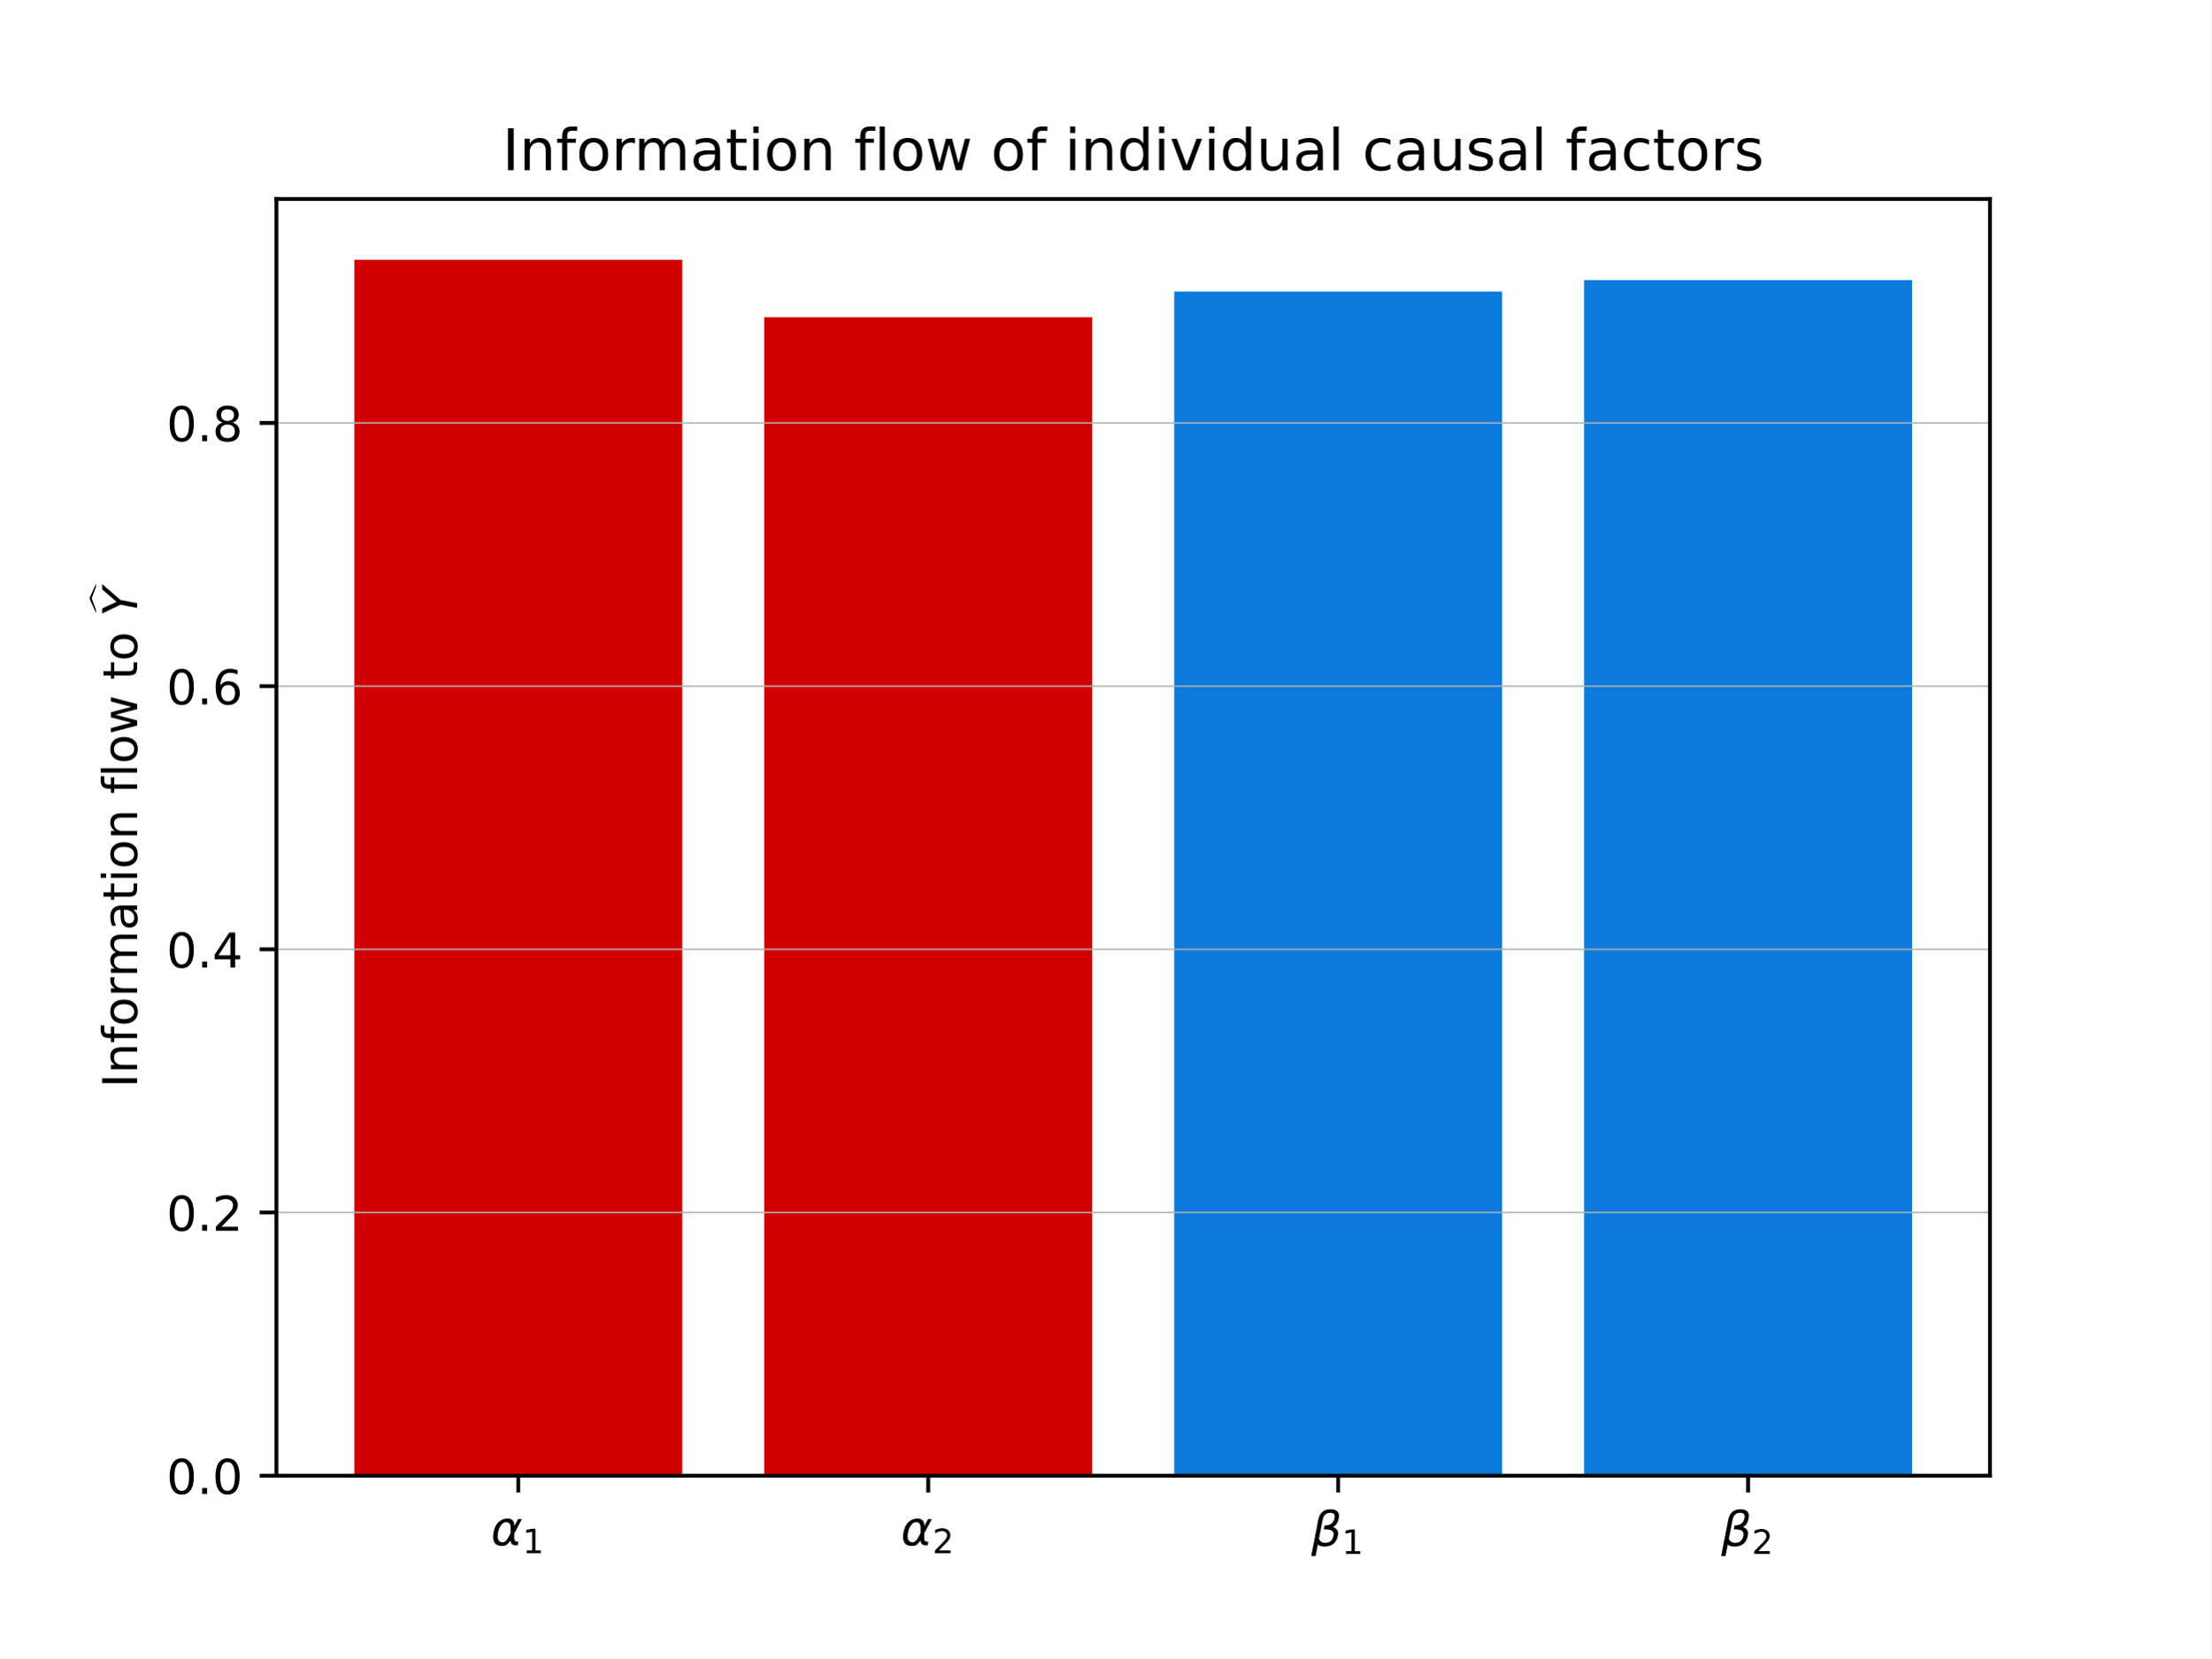
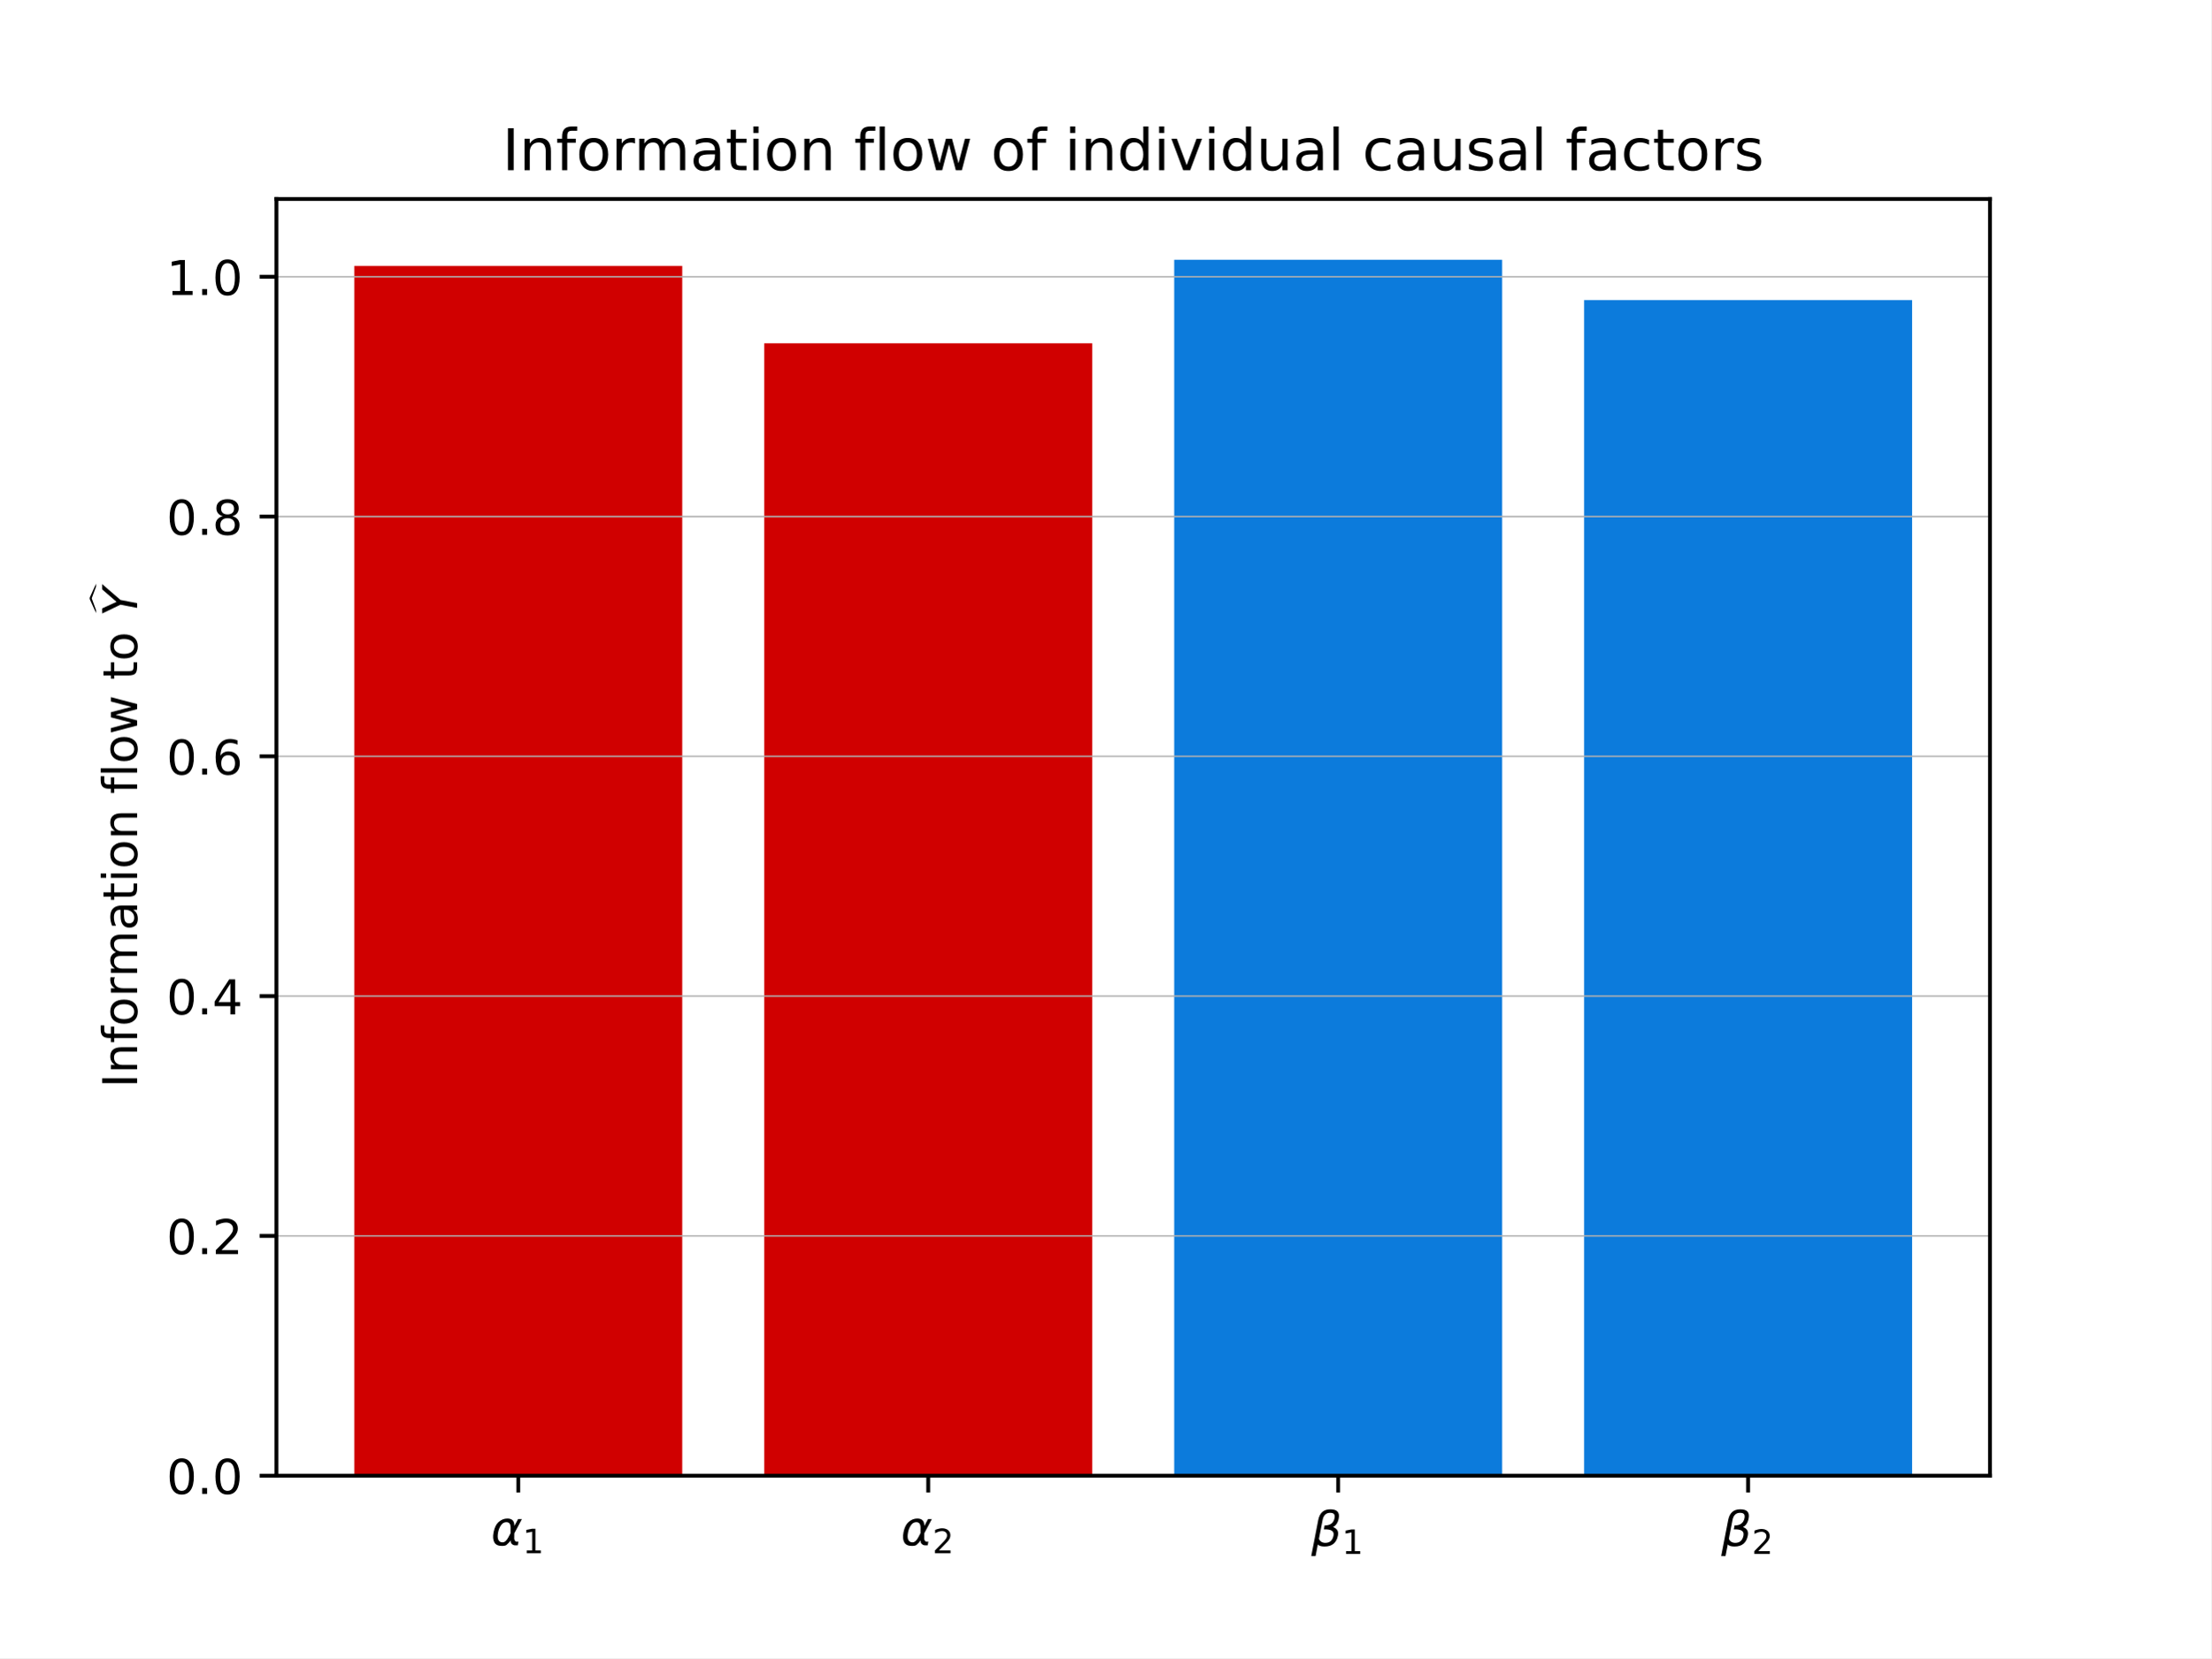
<svg xmlns="http://www.w3.org/2000/svg" xmlns:xlink="http://www.w3.org/1999/xlink" height="345.6pt" version="1.1" viewBox="0 0 460.8 345.6" width="460.8pt">
  <defs>
    <style type="text/css">*{stroke-linecap:butt;stroke-linejoin:round;}</style>
  </defs>
  <g id="figure_1">
    <g id="patch_1">
      <path d="M 0 345.6  L 460.8 345.6  L 460.8 0  L 0 0  z " style="fill:#ffffff;" />
    </g>
    <g id="axes_1">
      <g id="patch_2">
        <path d="M 57.6 307.584  L 414.72 307.584  L 414.72 41.472  L 57.6 41.472  z " style="fill:#ffffff;" />
      </g>
      <g id="patch_3">
-         <path clip-path="url(#pfb7dd87818)" d="M 73.833 307.584  L 142.181 307.584  L 142.181 54.144  L 73.833 54.144  z " style="fill:#d00000;" />
+         <path clip-path="url(#p0fb7f14649)" d="M 73.833 307.584  L 142.181 307.584  L 142.181 55.414  L 73.833 55.414  z " style="fill:#d00000;" />
      </g>
      <g id="patch_4">
-         <path clip-path="url(#pfb7dd87818)" d="M 159.268 307.584  L 227.616 307.584  L 227.616 66.108  L 159.268 66.108  z " style="fill:#d00000;" />
+         <path clip-path="url(#p0fb7f14649)" d="M 159.268 307.584  L 227.616 307.584  L 227.616 71.557  L 159.268 71.557  z " style="fill:#d00000;" />
      </g>
      <g id="patch_5">
-         <path clip-path="url(#pfb7dd87818)" d="M 244.704 307.584  L 313.052 307.584  L 313.052 60.763  L 244.704 60.763  z " style="fill:#0c7bdc;" />
+         <path clip-path="url(#p0fb7f14649)" d="M 244.704 307.584  L 313.052 307.584  L 313.052 54.144  L 244.704 54.144  z " style="fill:#0c7bdc;" />
      </g>
      <g id="patch_6">
-         <path clip-path="url(#pfb7dd87818)" d="M 330.139 307.584  L 398.487 307.584  L 398.487 58.378  L 330.139 58.378  z " style="fill:#0c7bdc;" />
+         <path clip-path="url(#p0fb7f14649)" d="M 330.139 307.584  L 398.487 307.584  L 398.487 62.547  L 330.139 62.547  z " style="fill:#0c7bdc;" />
      </g>
      <g id="matplotlib.axis_1">
        <g id="xtick_1">
          <g id="line2d_1">
            <defs>
-               <path d="M 0 0  L 0 3.5  " id="m8096545cb7" style="stroke:#000000;stroke-width:0.8;" />
+               <path d="M 0 0  L 0 3.5  " id="ma6f8c1701d" style="stroke:#000000;stroke-width:0.8;" />
            </defs>
            <g>
-               <use style="stroke:#000000;stroke-width:0.8;" x="108.007" xlink:href="#m8096545cb7" y="307.584" />
+               <use style="stroke:#000000;stroke-width:0.8;" x="108.007" xlink:href="#ma6f8c1701d" y="307.584" />
            </g>
          </g>
          <g id="text_1">
            <g transform="translate(102.3069 322.1824)scale(0.1 -0.1)">
              <defs>
                <path d="M 40.922 25.438  L 40.969 36.719  Q 41.016 48.25 32.328 48.297  Q 25.828 48.344 21.781 42.922  Q 16.703 36.234 14.984 27.297  Q 12.891 16.547 15.531 11.422  Q 18.266 6.203 24.172 6.203  Q 30.719 6.203 36.234 16.609  z M 33.844 55.906  Q 49.078 56.156 48.875 40.375  Q 48.875 40.375 56.5 54.688  L 64.5 54.688  L 48.734 25.047  L 48.578 14.359  Q 48.578 11.969 49.906 9.969  Q 51.422 7.625 52.984 7.625  L 57.328 7.625  L 55.859 0  L 50.438 0  Q 45.844 0 42.531 4.109  Q 40.969 6.156 40.922 10.453  Q 37.75 5.219 32.281 0.781  Q 29.688 -1.266 22.703 -1.219  Q 11.281 -1.125 7.125 6.203  Q 2.875 13.812 5.516 27.297  Q 8.344 41.797 15.766 48.391  Q 24.125 55.766 33.844 55.906  z " id="DejaVuSans-Oblique-945" />
                <path d="M 12.406 8.297  L 28.516 8.297  L 28.516 63.922  L 10.984 60.406  L 10.984 69.391  L 28.422 72.906  L 38.281 72.906  L 38.281 8.297  L 54.391 8.297  L 54.391 0  L 12.406 0  z " id="DejaVuSans-49" />
              </defs>
              <use transform="translate(0 0.84375)" xlink:href="#DejaVuSans-Oblique-945" />
              <use transform="translate(65.91797 -15.5625)scale(0.7)" xlink:href="#DejaVuSans-49" />
            </g>
          </g>
        </g>
        <g id="xtick_2">
          <g id="line2d_2">
            <g>
-               <use style="stroke:#000000;stroke-width:0.8;" x="193.442" xlink:href="#m8096545cb7" y="307.584" />
+               <use style="stroke:#000000;stroke-width:0.8;" x="193.442" xlink:href="#ma6f8c1701d" y="307.584" />
            </g>
          </g>
          <g id="text_2">
            <g transform="translate(187.7423 322.1824)scale(0.1 -0.1)">
              <defs>
                <path d="M 19.188 8.297  L 53.609 8.297  L 53.609 0  L 7.328 0  L 7.328 8.297  Q 12.938 14.109 22.625 23.891  Q 32.328 33.688 34.812 36.531  Q 39.547 41.844 41.422 45.531  Q 43.312 49.219 43.312 52.781  Q 43.312 58.594 39.234 62.25  Q 35.156 65.922 28.609 65.922  Q 23.969 65.922 18.812 64.312  Q 13.672 62.703 7.812 59.422  L 7.812 69.391  Q 13.766 71.781 18.938 73  Q 24.125 74.219 28.422 74.219  Q 39.75 74.219 46.484 68.547  Q 53.219 62.891 53.219 53.422  Q 53.219 48.922 51.531 44.891  Q 49.859 40.875 45.406 35.406  Q 44.188 33.984 37.641 27.219  Q 31.109 20.453 19.188 8.297  z " id="DejaVuSans-50" />
              </defs>
              <use transform="translate(0 0.84375)" xlink:href="#DejaVuSans-Oblique-945" />
              <use transform="translate(65.91797 -15.5625)scale(0.7)" xlink:href="#DejaVuSans-50" />
            </g>
          </g>
        </g>
        <g id="xtick_3">
          <g id="line2d_3">
            <g>
-               <use style="stroke:#000000;stroke-width:0.8;" x="278.878" xlink:href="#m8096545cb7" y="307.584" />
+               <use style="stroke:#000000;stroke-width:0.8;" x="278.878" xlink:href="#ma6f8c1701d" y="307.584" />
            </g>
          </g>
          <g id="text_3">
            <g transform="translate(273.2777 322.284)scale(0.1 -0.1)">
              <defs>
                <path d="M 13.625 3.375  L 8.938 -20.797  L -0.094 -20.797  L 14.5 54.344  Q 18.844 76.609 39.656 76.609  Q 60.75 76.609 57.172 57.812  Q 54.734 44.438 45.219 39.547  Q 58.016 35.156 55.516 22.125  Q 51.125 -1.078 27.484 -1.031  Q 17.141 -0.984 13.625 3.375  z M 15.922 15.094  Q 19.672 6.594 29.297 6.641  Q 43.359 6.641 46.344 21.969  Q 49.031 35.75 26.172 34.672  L 27.781 42.969  Q 45.453 42.672 48.531 58.594  Q 50.641 69.344 39.203 69.281  Q 26.422 69.281 23.484 54.047  z " id="DejaVuSans-Oblique-946" />
              </defs>
              <use transform="translate(0 0.390625)" xlink:href="#DejaVuSans-Oblique-946" />
              <use transform="translate(63.81836 -16.01562)scale(0.7)" xlink:href="#DejaVuSans-49" />
            </g>
          </g>
        </g>
        <g id="xtick_4">
          <g id="line2d_4">
            <g>
-               <use style="stroke:#000000;stroke-width:0.8;" x="364.313" xlink:href="#m8096545cb7" y="307.584" />
+               <use style="stroke:#000000;stroke-width:0.8;" x="364.313" xlink:href="#ma6f8c1701d" y="307.584" />
            </g>
          </g>
          <g id="text_4">
            <g transform="translate(358.7131 322.284)scale(0.1 -0.1)">
              <use transform="translate(0 0.390625)" xlink:href="#DejaVuSans-Oblique-946" />
              <use transform="translate(63.81836 -16.01562)scale(0.7)" xlink:href="#DejaVuSans-50" />
            </g>
          </g>
        </g>
      </g>
      <g id="matplotlib.axis_2">
        <g id="ytick_1">
          <g id="line2d_5">
-             <path clip-path="url(#pfb7dd87818)" d="M 57.6 307.584  L 414.72 307.584  " style="fill:none;stroke:#b0b0b0;stroke-linecap:square;stroke-width:0.3;" />
+             <path clip-path="url(#p0fb7f14649)" d="M 57.6 307.584  L 414.72 307.584  " style="fill:none;stroke:#b0b0b0;stroke-linecap:square;stroke-width:0.3;" />
          </g>
          <g id="line2d_6">
            <defs>
-               <path d="M 0 0  L -3.5 0  " id="m238aaefb24" style="stroke:#000000;stroke-width:0.8;" />
+               <path d="M 0 0  L -3.5 0  " id="m0ef5d9ead2" style="stroke:#000000;stroke-width:0.8;" />
            </defs>
            <g>
-               <use style="stroke:#000000;stroke-width:0.8;" x="57.6" xlink:href="#m238aaefb24" y="307.584" />
+               <use style="stroke:#000000;stroke-width:0.8;" x="57.6" xlink:href="#m0ef5d9ead2" y="307.584" />
            </g>
          </g>
          <g id="text_5">
            <g transform="translate(34.69687 311.3832)scale(0.1 -0.1)">
              <defs>
                <path d="M 31.781 66.406  Q 24.172 66.406 20.328 58.906  Q 16.5 51.422 16.5 36.375  Q 16.5 21.391 20.328 13.891  Q 24.172 6.391 31.781 6.391  Q 39.453 6.391 43.281 13.891  Q 47.125 21.391 47.125 36.375  Q 47.125 51.422 43.281 58.906  Q 39.453 66.406 31.781 66.406  z M 31.781 74.219  Q 44.047 74.219 50.516 64.516  Q 56.984 54.828 56.984 36.375  Q 56.984 17.969 50.516 8.266  Q 44.047 -1.422 31.781 -1.422  Q 19.531 -1.422 13.062 8.266  Q 6.594 17.969 6.594 36.375  Q 6.594 54.828 13.062 64.516  Q 19.531 74.219 31.781 74.219  z " id="DejaVuSans-48" />
                <path d="M 10.688 12.406  L 21 12.406  L 21 0  L 10.688 0  z " id="DejaVuSans-46" />
              </defs>
              <use xlink:href="#DejaVuSans-48" />
              <use x="63.623" xlink:href="#DejaVuSans-46" />
              <use x="95.41" xlink:href="#DejaVuSans-48" />
            </g>
          </g>
        </g>
        <g id="ytick_2">
          <g id="line2d_7">
-             <path clip-path="url(#pfb7dd87818)" d="M 57.6 252.726  L 414.72 252.726  " style="fill:none;stroke:#b0b0b0;stroke-linecap:square;stroke-width:0.3;" />
+             <path clip-path="url(#p0fb7f14649)" d="M 57.6 257.603  L 414.72 257.603  " style="fill:none;stroke:#b0b0b0;stroke-linecap:square;stroke-width:0.3;" />
          </g>
          <g id="line2d_8">
            <g>
-               <use style="stroke:#000000;stroke-width:0.8;" x="57.6" xlink:href="#m238aaefb24" y="252.726" />
+               <use style="stroke:#000000;stroke-width:0.8;" x="57.6" xlink:href="#m0ef5d9ead2" y="257.603" />
            </g>
          </g>
          <g id="text_6">
-             <g transform="translate(34.69687 256.5256)scale(0.1 -0.1)">
+             <g transform="translate(34.69687 261.4024)scale(0.1 -0.1)">
              <use xlink:href="#DejaVuSans-48" />
              <use x="63.623" xlink:href="#DejaVuSans-46" />
              <use x="95.41" xlink:href="#DejaVuSans-50" />
            </g>
          </g>
        </g>
        <g id="ytick_3">
          <g id="line2d_9">
-             <path clip-path="url(#pfb7dd87818)" d="M 57.6 197.869  L 414.72 197.869  " style="fill:none;stroke:#b0b0b0;stroke-linecap:square;stroke-width:0.3;" />
+             <path clip-path="url(#p0fb7f14649)" d="M 57.6 207.622  L 414.72 207.622  " style="fill:none;stroke:#b0b0b0;stroke-linecap:square;stroke-width:0.3;" />
          </g>
          <g id="line2d_10">
            <g>
-               <use style="stroke:#000000;stroke-width:0.8;" x="57.6" xlink:href="#m238aaefb24" y="197.869" />
+               <use style="stroke:#000000;stroke-width:0.8;" x="57.6" xlink:href="#m0ef5d9ead2" y="207.622" />
            </g>
          </g>
          <g id="text_7">
-             <g transform="translate(34.69687 201.668)scale(0.1 -0.1)">
+             <g transform="translate(34.69687 211.4215)scale(0.1 -0.1)">
              <defs>
                <path d="M 37.797 64.312  L 12.891 25.391  L 37.797 25.391  z M 35.203 72.906  L 47.609 72.906  L 47.609 25.391  L 58.016 25.391  L 58.016 17.188  L 47.609 17.188  L 47.609 0  L 37.797 0  L 37.797 17.188  L 4.891 17.188  L 4.891 26.703  z " id="DejaVuSans-52" />
              </defs>
              <use xlink:href="#DejaVuSans-48" />
              <use x="63.623" xlink:href="#DejaVuSans-46" />
              <use x="95.41" xlink:href="#DejaVuSans-52" />
            </g>
          </g>
        </g>
        <g id="ytick_4">
          <g id="line2d_11">
-             <path clip-path="url(#pfb7dd87818)" d="M 57.6 143.011  L 414.72 143.011  " style="fill:none;stroke:#b0b0b0;stroke-linecap:square;stroke-width:0.3;" />
+             <path clip-path="url(#p0fb7f14649)" d="M 57.6 157.641  L 414.72 157.641  " style="fill:none;stroke:#b0b0b0;stroke-linecap:square;stroke-width:0.3;" />
          </g>
          <g id="line2d_12">
            <g>
-               <use style="stroke:#000000;stroke-width:0.8;" x="57.6" xlink:href="#m238aaefb24" y="143.011" />
+               <use style="stroke:#000000;stroke-width:0.8;" x="57.6" xlink:href="#m0ef5d9ead2" y="157.641" />
            </g>
          </g>
          <g id="text_8">
-             <g transform="translate(34.69687 146.8104)scale(0.1 -0.1)">
+             <g transform="translate(34.69687 161.4407)scale(0.1 -0.1)">
              <defs>
                <path d="M 33.016 40.375  Q 26.375 40.375 22.484 35.828  Q 18.609 31.297 18.609 23.391  Q 18.609 15.531 22.484 10.953  Q 26.375 6.391 33.016 6.391  Q 39.656 6.391 43.531 10.953  Q 47.406 15.531 47.406 23.391  Q 47.406 31.297 43.531 35.828  Q 39.656 40.375 33.016 40.375  z M 52.594 71.297  L 52.594 62.312  Q 48.875 64.062 45.094 64.984  Q 41.312 65.922 37.594 65.922  Q 27.828 65.922 22.672 59.328  Q 17.531 52.734 16.797 39.406  Q 19.672 43.656 24.016 45.922  Q 28.375 48.188 33.594 48.188  Q 44.578 48.188 50.953 41.516  Q 57.328 34.859 57.328 23.391  Q 57.328 12.156 50.688 5.359  Q 44.047 -1.422 33.016 -1.422  Q 20.359 -1.422 13.672 8.266  Q 6.984 17.969 6.984 36.375  Q 6.984 53.656 15.188 63.938  Q 23.391 74.219 37.203 74.219  Q 40.922 74.219 44.703 73.484  Q 48.484 72.75 52.594 71.297  z " id="DejaVuSans-54" />
              </defs>
              <use xlink:href="#DejaVuSans-48" />
              <use x="63.623" xlink:href="#DejaVuSans-46" />
              <use x="95.41" xlink:href="#DejaVuSans-54" />
            </g>
          </g>
        </g>
        <g id="ytick_5">
          <g id="line2d_13">
-             <path clip-path="url(#pfb7dd87818)" d="M 57.6 88.154  L 414.72 88.154  " style="fill:none;stroke:#b0b0b0;stroke-linecap:square;stroke-width:0.3;" />
+             <path clip-path="url(#p0fb7f14649)" d="M 57.6 107.661  L 414.72 107.661  " style="fill:none;stroke:#b0b0b0;stroke-linecap:square;stroke-width:0.3;" />
          </g>
          <g id="line2d_14">
            <g>
-               <use style="stroke:#000000;stroke-width:0.8;" x="57.6" xlink:href="#m238aaefb24" y="88.154" />
+               <use style="stroke:#000000;stroke-width:0.8;" x="57.6" xlink:href="#m0ef5d9ead2" y="107.661" />
            </g>
          </g>
          <g id="text_9">
-             <g transform="translate(34.69687 91.95286)scale(0.1 -0.1)">
+             <g transform="translate(34.69687 111.4598)scale(0.1 -0.1)">
              <defs>
                <path d="M 31.781 34.625  Q 24.75 34.625 20.719 30.859  Q 16.703 27.094 16.703 20.516  Q 16.703 13.922 20.719 10.156  Q 24.75 6.391 31.781 6.391  Q 38.812 6.391 42.859 10.172  Q 46.922 13.969 46.922 20.516  Q 46.922 27.094 42.891 30.859  Q 38.875 34.625 31.781 34.625  z M 21.922 38.812  Q 15.578 40.375 12.031 44.719  Q 8.5 49.078 8.5 55.328  Q 8.5 64.062 14.719 69.141  Q 20.953 74.219 31.781 74.219  Q 42.672 74.219 48.875 69.141  Q 55.078 64.062 55.078 55.328  Q 55.078 49.078 51.531 44.719  Q 48 40.375 41.703 38.812  Q 48.828 37.156 52.797 32.312  Q 56.781 27.484 56.781 20.516  Q 56.781 9.906 50.312 4.234  Q 43.844 -1.422 31.781 -1.422  Q 19.734 -1.422 13.25 4.234  Q 6.781 9.906 6.781 20.516  Q 6.781 27.484 10.781 32.312  Q 14.797 37.156 21.922 38.812  z M 18.312 54.391  Q 18.312 48.734 21.844 45.562  Q 25.391 42.391 31.781 42.391  Q 38.141 42.391 41.719 45.562  Q 45.312 48.734 45.312 54.391  Q 45.312 60.062 41.719 63.234  Q 38.141 66.406 31.781 66.406  Q 25.391 66.406 21.844 63.234  Q 18.312 60.062 18.312 54.391  z " id="DejaVuSans-56" />
              </defs>
              <use xlink:href="#DejaVuSans-48" />
              <use x="63.623" xlink:href="#DejaVuSans-46" />
              <use x="95.41" xlink:href="#DejaVuSans-56" />
            </g>
          </g>
        </g>
-         <g id="text_10">
+         <g id="ytick_6">
+           <g id="line2d_15">
+             <path clip-path="url(#p0fb7f14649)" d="M 57.6 57.68  L 414.72 57.68  " style="fill:none;stroke:#b0b0b0;stroke-linecap:square;stroke-width:0.3;" />
+           </g>
+           <g id="line2d_16">
+             <g>
+               <use style="stroke:#000000;stroke-width:0.8;" x="57.6" xlink:href="#m0ef5d9ead2" y="57.68" />
+             </g>
+           </g>
+           <g id="text_10">
+             <g transform="translate(34.69687 61.47898)scale(0.1 -0.1)">
+               <use xlink:href="#DejaVuSans-49" />
+               <use x="63.623" xlink:href="#DejaVuSans-46" />
+               <use x="95.41" xlink:href="#DejaVuSans-48" />
+             </g>
+           </g>
+         </g>
+         <g id="text_11">
          <g transform="translate(28.61719 226.728)rotate(-90)scale(0.1 -0.1)">
            <defs>
              <path d="M 9.812 72.906  L 19.672 72.906  L 19.672 0  L 9.812 0  z " id="DejaVuSans-73" />
              <path d="M 54.891 33.016  L 54.891 0  L 45.906 0  L 45.906 32.719  Q 45.906 40.484 42.875 44.328  Q 39.844 48.188 33.797 48.188  Q 26.516 48.188 22.312 43.547  Q 18.109 38.922 18.109 30.906  L 18.109 0  L 9.078 0  L 9.078 54.688  L 18.109 54.688  L 18.109 46.188  Q 21.344 51.125 25.703 53.562  Q 30.078 56 35.797 56  Q 45.219 56 50.047 50.172  Q 54.891 44.344 54.891 33.016  z " id="DejaVuSans-110" />
              <path d="M 37.109 75.984  L 37.109 68.5  L 28.516 68.5  Q 23.688 68.5 21.797 66.547  Q 19.922 64.594 19.922 59.516  L 19.922 54.688  L 34.719 54.688  L 34.719 47.703  L 19.922 47.703  L 19.922 0  L 10.891 0  L 10.891 47.703  L 2.297 47.703  L 2.297 54.688  L 10.891 54.688  L 10.891 58.5  Q 10.891 67.625 15.141 71.797  Q 19.391 75.984 28.609 75.984  z " id="DejaVuSans-102" />
              <path d="M 30.609 48.391  Q 23.391 48.391 19.188 42.75  Q 14.984 37.109 14.984 27.297  Q 14.984 17.484 19.156 11.844  Q 23.344 6.203 30.609 6.203  Q 37.797 6.203 41.984 11.859  Q 46.188 17.531 46.188 27.297  Q 46.188 37.016 41.984 42.703  Q 37.797 48.391 30.609 48.391  z M 30.609 56  Q 42.328 56 49.016 48.375  Q 55.719 40.766 55.719 27.297  Q 55.719 13.875 49.016 6.219  Q 42.328 -1.422 30.609 -1.422  Q 18.844 -1.422 12.172 6.219  Q 5.516 13.875 5.516 27.297  Q 5.516 40.766 12.172 48.375  Q 18.844 56 30.609 56  z " id="DejaVuSans-111" />
              <path d="M 41.109 46.297  Q 39.594 47.172 37.812 47.578  Q 36.031 48 33.891 48  Q 26.266 48 22.188 43.047  Q 18.109 38.094 18.109 28.812  L 18.109 0  L 9.078 0  L 9.078 54.688  L 18.109 54.688  L 18.109 46.188  Q 20.953 51.172 25.484 53.578  Q 30.031 56 36.531 56  Q 37.453 56 38.578 55.875  Q 39.703 55.766 41.062 55.516  z " id="DejaVuSans-114" />
              <path d="M 52 44.188  Q 55.375 50.25 60.062 53.125  Q 64.75 56 71.094 56  Q 79.641 56 84.281 50.016  Q 88.922 44.047 88.922 33.016  L 88.922 0  L 79.891 0  L 79.891 32.719  Q 79.891 40.578 77.094 44.375  Q 74.312 48.188 68.609 48.188  Q 61.625 48.188 57.562 43.547  Q 53.516 38.922 53.516 30.906  L 53.516 0  L 44.484 0  L 44.484 32.719  Q 44.484 40.625 41.703 44.406  Q 38.922 48.188 33.109 48.188  Q 26.219 48.188 22.156 43.531  Q 18.109 38.875 18.109 30.906  L 18.109 0  L 9.078 0  L 9.078 54.688  L 18.109 54.688  L 18.109 46.188  Q 21.188 51.219 25.484 53.609  Q 29.781 56 35.688 56  Q 41.656 56 45.828 52.969  Q 50 49.953 52 44.188  z " id="DejaVuSans-109" />
              <path d="M 34.281 27.484  Q 23.391 27.484 19.188 25  Q 14.984 22.516 14.984 16.5  Q 14.984 11.719 18.141 8.906  Q 21.297 6.109 26.703 6.109  Q 34.188 6.109 38.703 11.406  Q 43.219 16.703 43.219 25.484  L 43.219 27.484  z M 52.203 31.203  L 52.203 0  L 43.219 0  L 43.219 8.297  Q 40.141 3.328 35.547 0.953  Q 30.953 -1.422 24.312 -1.422  Q 15.922 -1.422 10.953 3.297  Q 6 8.016 6 15.922  Q 6 25.141 12.172 29.828  Q 18.359 34.516 30.609 34.516  L 43.219 34.516  L 43.219 35.406  Q 43.219 41.609 39.141 45  Q 35.062 48.391 27.688 48.391  Q 23 48.391 18.547 47.266  Q 14.109 46.141 10.016 43.891  L 10.016 52.203  Q 14.938 54.109 19.578 55.047  Q 24.219 56 28.609 56  Q 40.484 56 46.344 49.844  Q 52.203 43.703 52.203 31.203  z " id="DejaVuSans-97" />
              <path d="M 18.312 70.219  L 18.312 54.688  L 36.812 54.688  L 36.812 47.703  L 18.312 47.703  L 18.312 18.016  Q 18.312 11.328 20.141 9.422  Q 21.969 7.516 27.594 7.516  L 36.812 7.516  L 36.812 0  L 27.594 0  Q 17.188 0 13.234 3.875  Q 9.281 7.766 9.281 18.016  L 9.281 47.703  L 2.688 47.703  L 2.688 54.688  L 9.281 54.688  L 9.281 70.219  z " id="DejaVuSans-116" />
              <path d="M 9.422 54.688  L 18.406 54.688  L 18.406 0  L 9.422 0  z M 9.422 75.984  L 18.406 75.984  L 18.406 64.594  L 9.422 64.594  z " id="DejaVuSans-105" />
              <path id="DejaVuSans-32" />
              <path d="M 9.422 75.984  L 18.406 75.984  L 18.406 0  L 9.422 0  z " id="DejaVuSans-108" />
              <path d="M 4.203 54.688  L 13.188 54.688  L 24.422 12.016  L 35.594 54.688  L 46.188 54.688  L 57.422 12.016  L 68.609 54.688  L 77.594 54.688  L 63.281 0  L 52.688 0  L 40.922 44.828  L 29.109 0  L 18.5 0  z " id="DejaVuSans-119" />
              <path d="M -17.094 56.406  L -27 56.406  L -66 70.906  L -105.094 56.406  L -115 56.406  L -68.406 77.703  L -63.594 77.703  z " id="STIXSizeTwoSym-Regular-770" />
              <path d="M 6.297 72.906  L 16.891 72.906  L 30.516 42.922  L 56.5 72.906  L 67.578 72.906  L 34.516 34.719  L 27.781 0  L 17.922 0  L 24.609 34.719  z " id="DejaVuSans-Oblique-89" />
            </defs>
            <use transform="translate(0 0.390625)" xlink:href="#DejaVuSans-73" />
            <use transform="translate(29.49219 0.390625)" xlink:href="#DejaVuSans-110" />
            <use transform="translate(92.87109 0.390625)" xlink:href="#DejaVuSans-102" />
            <use transform="translate(128.0762 0.390625)" xlink:href="#DejaVuSans-111" />
            <use transform="translate(189.2578 0.390625)" xlink:href="#DejaVuSans-114" />
            <use transform="translate(230.3711 0.390625)" xlink:href="#DejaVuSans-109" />
            <use transform="translate(327.7832 0.390625)" xlink:href="#DejaVuSans-97" />
            <use transform="translate(389.0625 0.390625)" xlink:href="#DejaVuSans-116" />
            <use transform="translate(428.2715 0.390625)" xlink:href="#DejaVuSans-105" />
            <use transform="translate(456.0547 0.390625)" xlink:href="#DejaVuSans-111" />
            <use transform="translate(517.2363 0.390625)" xlink:href="#DejaVuSans-110" />
            <use transform="translate(580.6152 0.390625)" xlink:href="#DejaVuSans-32" />
            <use transform="translate(612.4023 0.390625)" xlink:href="#DejaVuSans-102" />
            <use transform="translate(647.6074 0.390625)" xlink:href="#DejaVuSans-108" />
            <use transform="translate(675.3906 0.390625)" xlink:href="#DejaVuSans-111" />
            <use transform="translate(736.5723 0.390625)" xlink:href="#DejaVuSans-119" />
            <use transform="translate(818.3594 0.390625)" xlink:href="#DejaVuSans-32" />
            <use transform="translate(850.1465 0.390625)" xlink:href="#DejaVuSans-116" />
            <use transform="translate(889.3555 0.390625)" xlink:href="#DejaVuSans-111" />
            <use transform="translate(950.5371 0.390625)" xlink:href="#DejaVuSans-32" />
            <use transform="translate(1061.33 50.82812)scale(0.623903)" xlink:href="#STIXSizeTwoSym-Regular-770" />
            <use transform="translate(982.3242 0.390625)" xlink:href="#DejaVuSans-Oblique-89" />
          </g>
        </g>
      </g>
      <g id="patch_7">
        <path d="M 57.6 307.584  L 57.6 41.472  " style="fill:none;stroke:#000000;stroke-linecap:square;stroke-linejoin:miter;stroke-width:0.8;" />
      </g>
      <g id="patch_8">
        <path d="M 414.72 307.584  L 414.72 41.472  " style="fill:none;stroke:#000000;stroke-linecap:square;stroke-linejoin:miter;stroke-width:0.8;" />
      </g>
      <g id="patch_9">
        <path d="M 57.6 307.584  L 414.72 307.584  " style="fill:none;stroke:#000000;stroke-linecap:square;stroke-linejoin:miter;stroke-width:0.8;" />
      </g>
      <g id="patch_10">
        <path d="M 57.6 41.472  L 414.72 41.472  " style="fill:none;stroke:#000000;stroke-linecap:square;stroke-linejoin:miter;stroke-width:0.8;" />
      </g>
-       <g id="text_11">
+       <g id="text_12">
        <g transform="translate(104.6831 35.472)scale(0.12 -0.12)">
          <defs>
            <path d="M 45.406 46.391  L 45.406 75.984  L 54.391 75.984  L 54.391 0  L 45.406 0  L 45.406 8.203  Q 42.578 3.328 38.25 0.953  Q 33.938 -1.422 27.875 -1.422  Q 17.969 -1.422 11.734 6.484  Q 5.516 14.406 5.516 27.297  Q 5.516 40.188 11.734 48.094  Q 17.969 56 27.875 56  Q 33.938 56 38.25 53.625  Q 42.578 51.266 45.406 46.391  z M 14.797 27.297  Q 14.797 17.391 18.875 11.75  Q 22.953 6.109 30.078 6.109  Q 37.203 6.109 41.297 11.75  Q 45.406 17.391 45.406 27.297  Q 45.406 37.203 41.297 42.844  Q 37.203 48.484 30.078 48.484  Q 22.953 48.484 18.875 42.844  Q 14.797 37.203 14.797 27.297  z " id="DejaVuSans-100" />
            <path d="M 2.984 54.688  L 12.5 54.688  L 29.594 8.797  L 46.688 54.688  L 56.203 54.688  L 35.688 0  L 23.484 0  z " id="DejaVuSans-118" />
            <path d="M 8.5 21.578  L 8.5 54.688  L 17.484 54.688  L 17.484 21.922  Q 17.484 14.156 20.5 10.266  Q 23.531 6.391 29.594 6.391  Q 36.859 6.391 41.078 11.031  Q 45.312 15.672 45.312 23.688  L 45.312 54.688  L 54.297 54.688  L 54.297 0  L 45.312 0  L 45.312 8.406  Q 42.047 3.422 37.719 1  Q 33.406 -1.422 27.688 -1.422  Q 18.266 -1.422 13.375 4.438  Q 8.5 10.297 8.5 21.578  z M 31.109 56  z " id="DejaVuSans-117" />
            <path d="M 48.781 52.594  L 48.781 44.188  Q 44.969 46.297 41.141 47.344  Q 37.312 48.391 33.406 48.391  Q 24.656 48.391 19.812 42.844  Q 14.984 37.312 14.984 27.297  Q 14.984 17.281 19.812 11.734  Q 24.656 6.203 33.406 6.203  Q 37.312 6.203 41.141 7.25  Q 44.969 8.297 48.781 10.406  L 48.781 2.094  Q 45.016 0.344 40.984 -0.531  Q 36.969 -1.422 32.422 -1.422  Q 20.062 -1.422 12.781 6.344  Q 5.516 14.109 5.516 27.297  Q 5.516 40.672 12.859 48.328  Q 20.219 56 33.016 56  Q 37.156 56 41.109 55.141  Q 45.062 54.297 48.781 52.594  z " id="DejaVuSans-99" />
            <path d="M 44.281 53.078  L 44.281 44.578  Q 40.484 46.531 36.375 47.5  Q 32.281 48.484 27.875 48.484  Q 21.188 48.484 17.844 46.438  Q 14.5 44.391 14.5 40.281  Q 14.5 37.156 16.891 35.375  Q 19.281 33.594 26.516 31.984  L 29.594 31.297  Q 39.156 29.25 43.188 25.516  Q 47.219 21.781 47.219 15.094  Q 47.219 7.469 41.188 3.016  Q 35.156 -1.422 24.609 -1.422  Q 20.219 -1.422 15.453 -0.562  Q 10.688 0.297 5.422 2  L 5.422 11.281  Q 10.406 8.688 15.234 7.391  Q 20.062 6.109 24.812 6.109  Q 31.156 6.109 34.562 8.281  Q 37.984 10.453 37.984 14.406  Q 37.984 18.062 35.516 20.016  Q 33.062 21.969 24.703 23.781  L 21.578 24.516  Q 13.234 26.266 9.516 29.906  Q 5.812 33.547 5.812 39.891  Q 5.812 47.609 11.281 51.797  Q 16.75 56 26.812 56  Q 31.781 56 36.172 55.266  Q 40.578 54.547 44.281 53.078  z " id="DejaVuSans-115" />
          </defs>
          <use xlink:href="#DejaVuSans-73" />
          <use x="29.492" xlink:href="#DejaVuSans-110" />
          <use x="92.871" xlink:href="#DejaVuSans-102" />
          <use x="128.076" xlink:href="#DejaVuSans-111" />
          <use x="189.258" xlink:href="#DejaVuSans-114" />
          <use x="228.621" xlink:href="#DejaVuSans-109" />
          <use x="326.033" xlink:href="#DejaVuSans-97" />
          <use x="387.312" xlink:href="#DejaVuSans-116" />
          <use x="426.521" xlink:href="#DejaVuSans-105" />
          <use x="454.305" xlink:href="#DejaVuSans-111" />
          <use x="515.486" xlink:href="#DejaVuSans-110" />
          <use x="578.865" xlink:href="#DejaVuSans-32" />
          <use x="610.652" xlink:href="#DejaVuSans-102" />
          <use x="645.857" xlink:href="#DejaVuSans-108" />
          <use x="673.641" xlink:href="#DejaVuSans-111" />
          <use x="734.822" xlink:href="#DejaVuSans-119" />
          <use x="816.609" xlink:href="#DejaVuSans-32" />
          <use x="848.396" xlink:href="#DejaVuSans-111" />
          <use x="909.578" xlink:href="#DejaVuSans-102" />
          <use x="944.783" xlink:href="#DejaVuSans-32" />
          <use x="976.57" xlink:href="#DejaVuSans-105" />
          <use x="1004.354" xlink:href="#DejaVuSans-110" />
          <use x="1067.732" xlink:href="#DejaVuSans-100" />
          <use x="1131.209" xlink:href="#DejaVuSans-105" />
          <use x="1158.992" xlink:href="#DejaVuSans-118" />
          <use x="1218.172" xlink:href="#DejaVuSans-105" />
          <use x="1245.955" xlink:href="#DejaVuSans-100" />
          <use x="1309.432" xlink:href="#DejaVuSans-117" />
          <use x="1372.811" xlink:href="#DejaVuSans-97" />
          <use x="1434.09" xlink:href="#DejaVuSans-108" />
          <use x="1461.873" xlink:href="#DejaVuSans-32" />
          <use x="1493.66" xlink:href="#DejaVuSans-99" />
          <use x="1548.641" xlink:href="#DejaVuSans-97" />
          <use x="1609.92" xlink:href="#DejaVuSans-117" />
          <use x="1673.299" xlink:href="#DejaVuSans-115" />
          <use x="1725.398" xlink:href="#DejaVuSans-97" />
          <use x="1786.678" xlink:href="#DejaVuSans-108" />
          <use x="1814.461" xlink:href="#DejaVuSans-32" />
          <use x="1846.248" xlink:href="#DejaVuSans-102" />
          <use x="1881.453" xlink:href="#DejaVuSans-97" />
          <use x="1942.732" xlink:href="#DejaVuSans-99" />
          <use x="1997.713" xlink:href="#DejaVuSans-116" />
          <use x="2036.922" xlink:href="#DejaVuSans-111" />
          <use x="2098.104" xlink:href="#DejaVuSans-114" />
          <use x="2139.217" xlink:href="#DejaVuSans-115" />
        </g>
      </g>
    </g>
  </g>
  <defs>
-     <clipPath id="pfb7dd87818">
+     <clipPath id="p0fb7f14649">
      <rect height="266.112" width="357.12" x="57.6" y="41.472" />
    </clipPath>
  </defs>
</svg>
